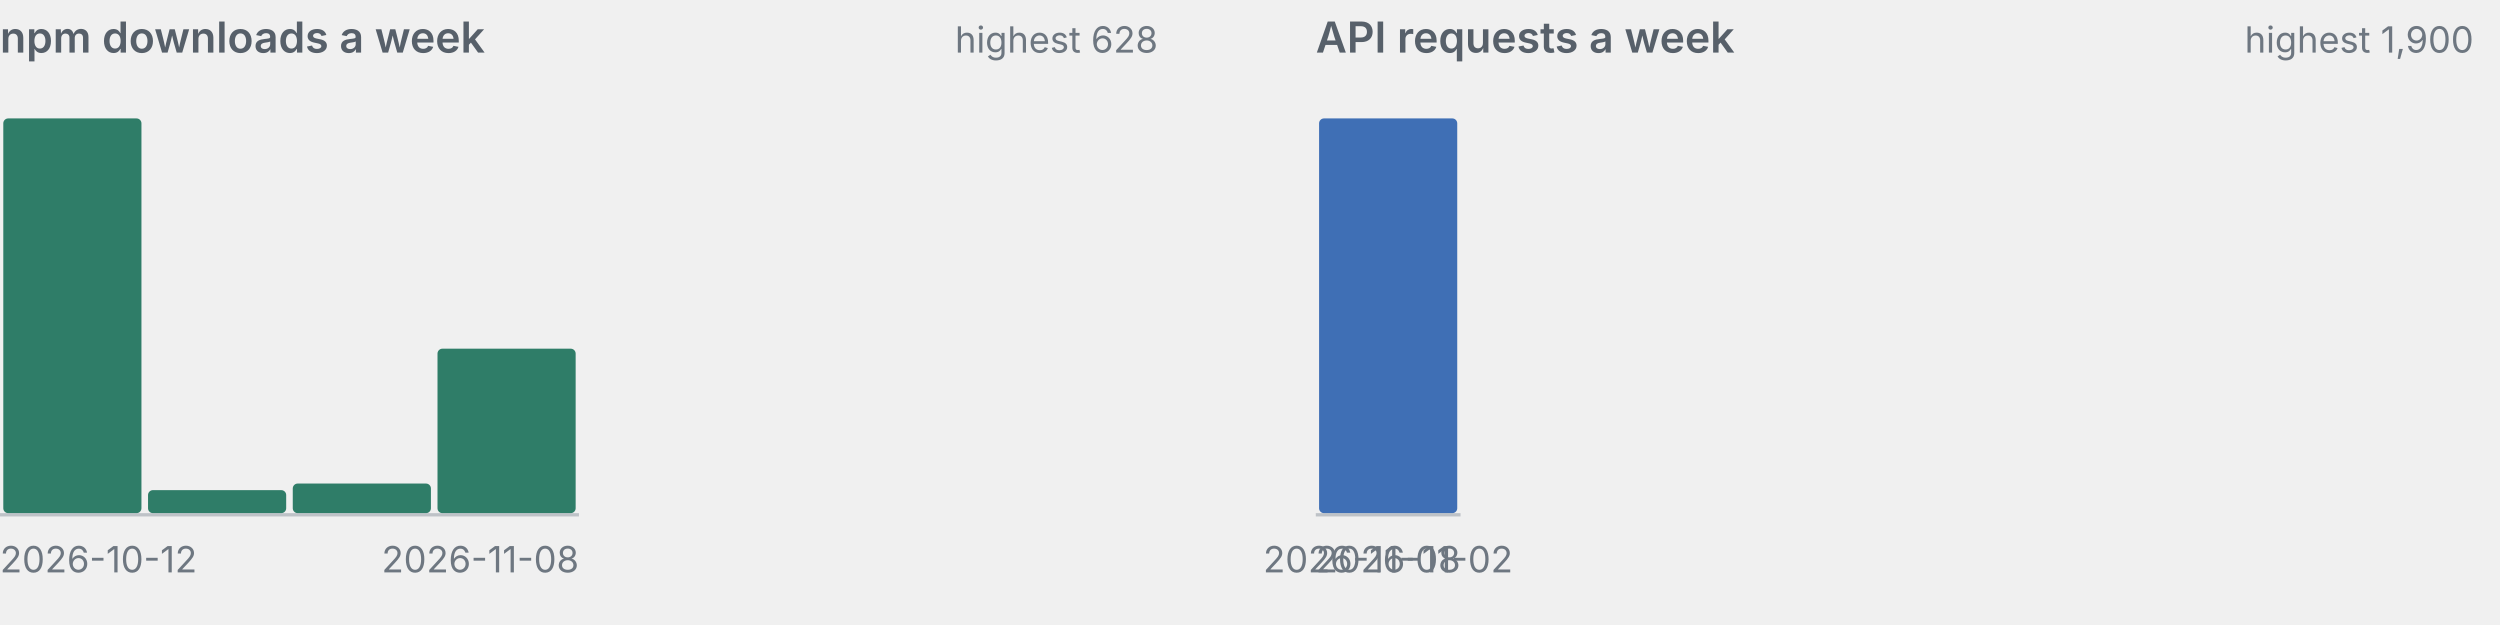
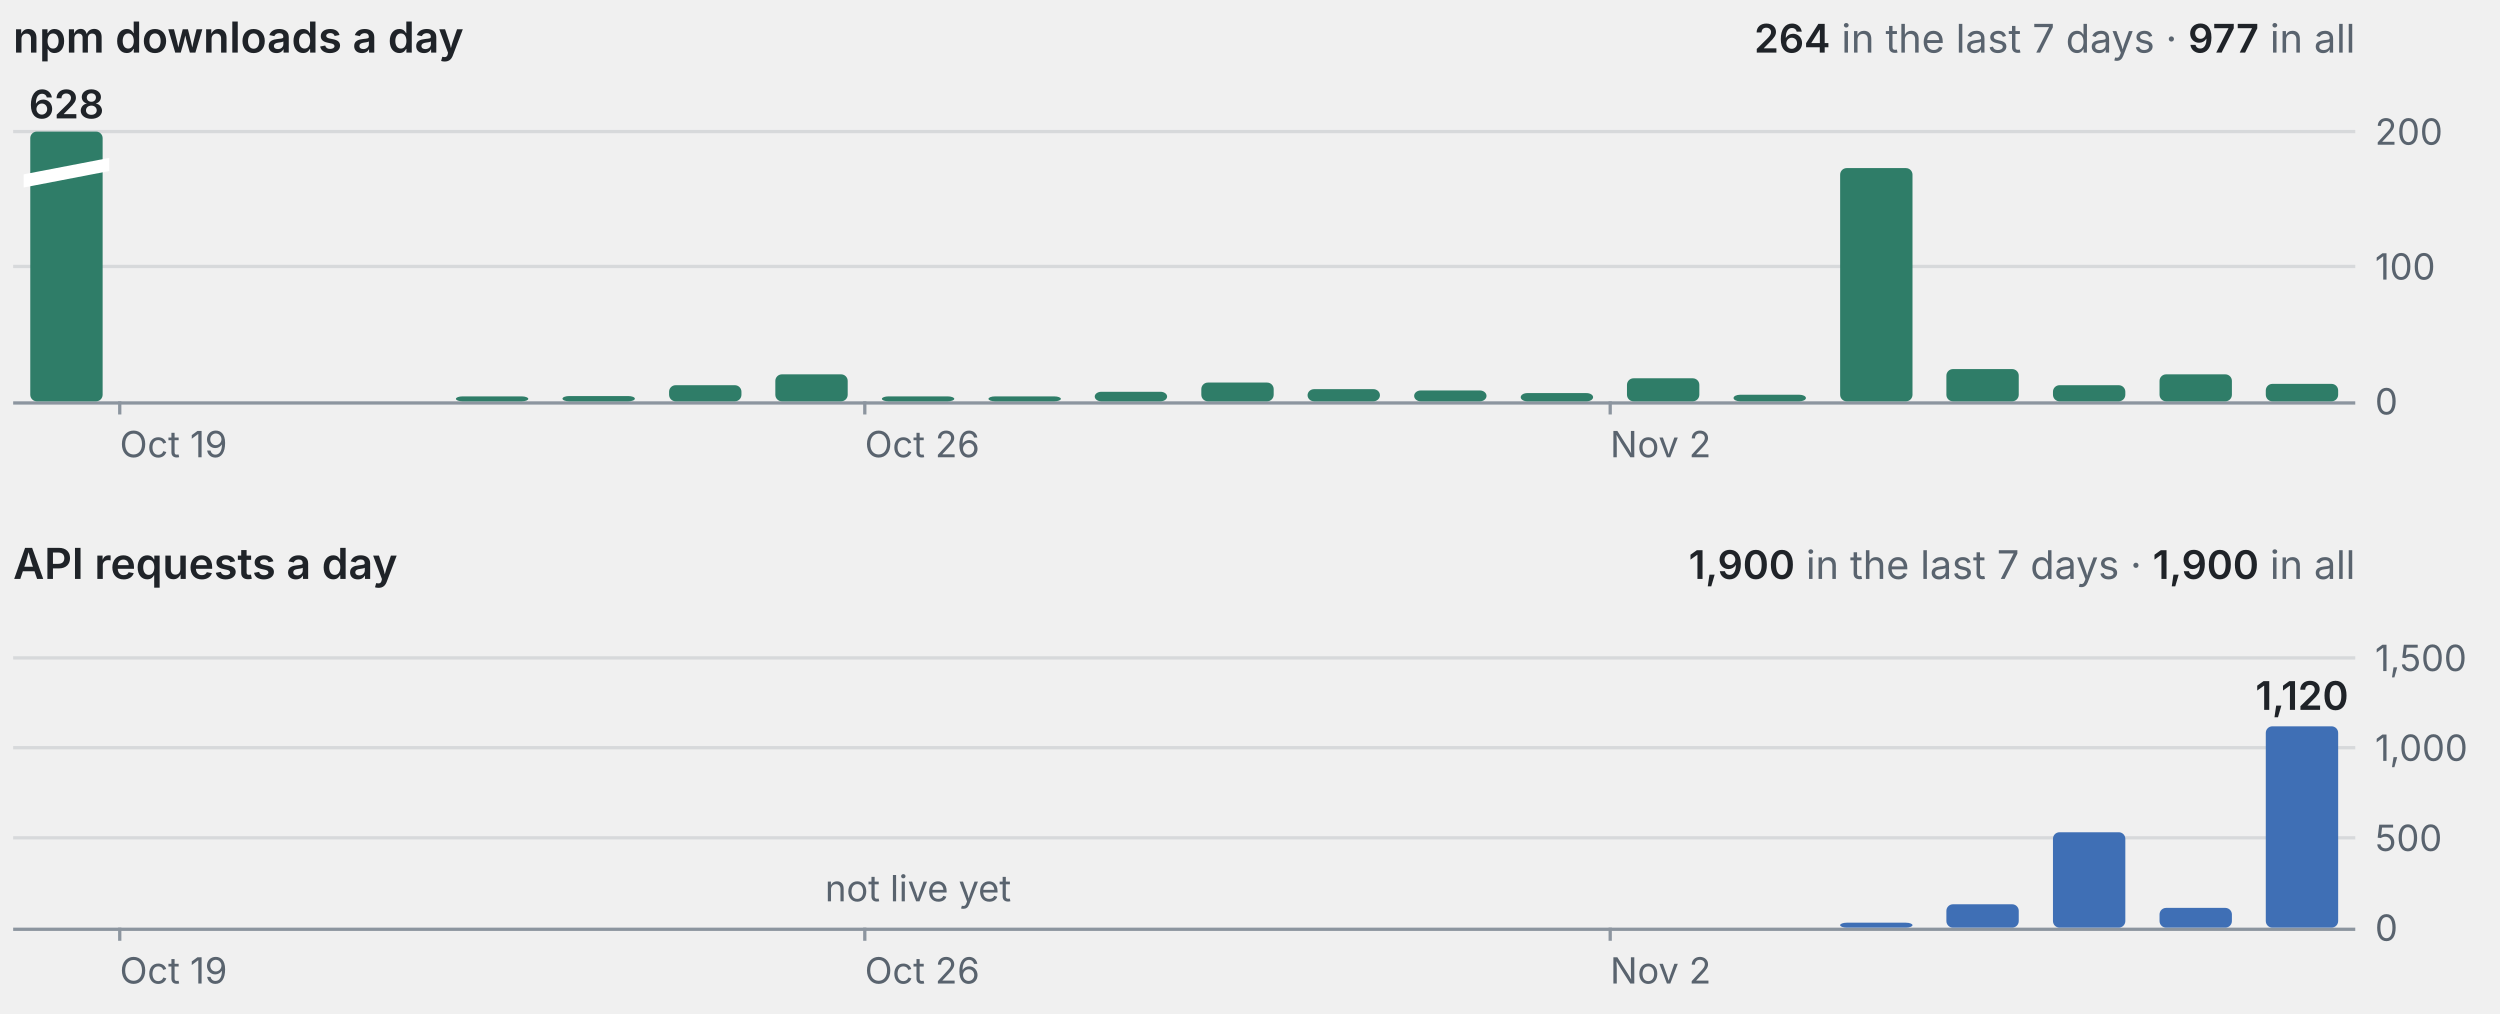
- <svg xmlns="http://www.w3.org/2000/svg" width="760" height="190" viewBox="0 0 760 190" role="img" aria-label="Usage: npm downloads and API requests a week">
-   <style>.t{font:600 13px system-ui,-apple-system,Segoe UI,sans-serif;fill:#57606a}.m{font:11px system-ui,-apple-system,Segoe UI,sans-serif;fill:#6e7781}.a{stroke:#8c959f;stroke-opacity:.5}@media (prefers-color-scheme:dark){.t{fill:#c9d1d9}.m{fill:#8b949e}}</style>
-   <text x="0" y="16" class="t">npm downloads a week</text>
-   <rect x="1.0" y="36" width="42.0" height="120" rx="1.5" fill="#2f7d68" />
-   <rect x="45.0" y="149" width="42.0" height="7" rx="1.5" fill="#2f7d68" />
-   <rect x="89.0" y="147" width="42.0" height="9" rx="1.5" fill="#2f7d68" />
-   <rect x="133.0" y="106" width="42.0" height="50" rx="1.5" fill="#2f7d68" />
-   <line x1="0" y1="156.5" x2="176.0" y2="156.5" class="a" />
-   <text x="0" y="174" class="m">2026-10-12</text>
-   <text x="176.0" y="174" class="m" text-anchor="end">2026-11-08</text>
-   <text x="352" y="16" class="m" text-anchor="end">highest 628</text>
-   <text x="400" y="16" class="t">API requests a week</text>
-   <rect x="401.0" y="36" width="42.0" height="120" rx="1.5" fill="#3f6fb5" />
-   <line x1="400" y1="156.5" x2="444.0" y2="156.5" class="a" />
-   <text x="400" y="174" class="m">2026-11-02</text>
-   <text x="444.0" y="174" class="m" text-anchor="end">2026-11-08</text>
-   <text x="752" y="16" class="m" text-anchor="end">highest 1,900</text>
+ <svg xmlns="http://www.w3.org/2000/svg" width="760" height="308" viewBox="0 0 760 308" role="img" aria-label="Usage, a day: npm downloads and API requests, to 2026-11-08">
+   <style>
+ text{font-family:system-ui,-apple-system,"Segoe UI",sans-serif}
+ .t{font-size:13px;font-weight:600;fill:#1f2328}.s{font-size:12px;fill:#59636e}.v{font-size:12px;font-weight:600;fill:#1f2328}
+ .m{font-size:11px;fill:#59636e}.a{stroke:#8c959f}.g{stroke:#8c959f;stroke-opacity:.25}
+ .n{fill:#2f7d68}.p{fill:#3f6fb5}.b{fill:#ffffff}
+ @media (prefers-color-scheme:dark){.t,.v{fill:#e6edf3}.s,.m{fill:#9198a1}.a{stroke:#656c76}.g{stroke:#656c76;stroke-opacity:.4}.n{fill:#3fa58a}.p{fill:#5b8fd9}.b{fill:#0d1117}}
+ </style>
+   <text x="4" y="16" class="t">npm downloads a day</text>
+   <text x="716" y="16" class="s" text-anchor="end">
+     <tspan class="v">264</tspan> in the last 7 days · <tspan class="v">977</tspan> in all</text>
+   <line x1="4" y1="81.0" x2="716" y2="81.0" class="g" />
+   <text x="722" y="85.0" class="m">100</text>
+   <line x1="4" y1="40.0" x2="716" y2="40.0" class="g" />
+   <text x="722" y="44.0" class="m">200</text>
+   <line x1="4" y1="122.5" x2="716" y2="122.5" class="a" />
+   <text x="722" y="126" class="m">0</text>
+   <rect x="9.2" y="40.0" width="22.0" height="82.0" rx="2.0" class="n" />
+   <path d="M7.2 53 l26 -5 v4 l-26 5z" class="b" />
+   <text x="20.2" y="36" class="v" text-anchor="middle">628</text>
+   <rect x="138.6" y="120.5" width="22.0" height="1.5" rx="2.0" class="n" />
+   <rect x="171.0" y="120.4" width="22.0" height="1.6" rx="2.0" class="n" />
+   <rect x="203.4" y="117.1" width="22.0" height="4.9" rx="2.0" class="n" />
+   <rect x="235.7" y="113.8" width="22.0" height="8.2" rx="2.0" class="n" />
+   <rect x="268.1" y="120.5" width="22.0" height="1.5" rx="2.0" class="n" />
+   <rect x="300.5" y="120.5" width="22.0" height="1.5" rx="2.0" class="n" />
+   <rect x="332.8" y="119.1" width="22.0" height="2.9" rx="2.0" class="n" />
+   <rect x="365.2" y="116.3" width="22.0" height="5.7" rx="2.0" class="n" />
+   <rect x="397.5" y="118.3" width="22.0" height="3.7" rx="2.0" class="n" />
+   <rect x="429.9" y="118.7" width="22.0" height="3.3" rx="2.0" class="n" />
+   <rect x="462.3" y="119.5" width="22.0" height="2.5" rx="2.0" class="n" />
+   <rect x="494.6" y="115.0" width="22.0" height="7.0" rx="2.0" class="n" />
+   <rect x="527.0" y="120.0" width="22.0" height="2.0" rx="2.0" class="n" />
+   <rect x="559.4" y="51.1" width="22.0" height="70.9" rx="2.0" class="n" />
+   <rect x="591.7" y="112.2" width="22.0" height="9.8" rx="2.0" class="n" />
+   <rect x="624.1" y="117.1" width="22.0" height="4.9" rx="2.0" class="n" />
+   <rect x="656.5" y="113.8" width="22.0" height="8.2" rx="2.0" class="n" />
+   <rect x="688.8" y="116.7" width="22.0" height="5.3" rx="2.0" class="n" />
+   <line x1="36.4" y1="122" x2="36.4" y2="126" class="a" />
+   <text x="36.4" y="139" class="m">Oct 19</text>
+   <line x1="262.9" y1="122" x2="262.9" y2="126" class="a" />
+   <text x="262.9" y="139" class="m">Oct 26</text>
+   <line x1="489.5" y1="122" x2="489.5" y2="126" class="a" />
+   <text x="489.5" y="139" class="m">Nov 2</text>
+   <text x="4" y="176" class="t">API requests a day</text>
+   <text x="716" y="176" class="s" text-anchor="end">
+     <tspan class="v">1,900</tspan> in the last 7 days · <tspan class="v">1,900</tspan> in all</text>
+   <line x1="4" y1="254.7" x2="716" y2="254.7" class="g" />
+   <text x="722" y="258.7" class="m">500</text>
+   <line x1="4" y1="227.3" x2="716" y2="227.3" class="g" />
+   <text x="722" y="231.3" class="m">1,000</text>
+   <line x1="4" y1="200.0" x2="716" y2="200.0" class="g" />
+   <text x="722" y="204.0" class="m">1,500</text>
+   <line x1="4" y1="282.5" x2="716" y2="282.5" class="a" />
+   <text x="722" y="286" class="m">0</text>
+   <rect x="559.4" y="280.5" width="22.0" height="1.5" rx="2.0" class="p" />
+   <rect x="591.7" y="274.9" width="22.0" height="7.1" rx="2.0" class="p" />
+   <rect x="624.1" y="253.0" width="22.0" height="29.0" rx="2.0" class="p" />
+   <rect x="656.5" y="276.0" width="22.0" height="6.0" rx="2.0" class="p" />
+   <rect x="688.8" y="220.8" width="22.0" height="61.2" rx="2.0" class="p" />
+   <text x="699.8" y="215.8" class="v" text-anchor="middle">1,120</text>
+   <text x="279.1" y="274" class="m" text-anchor="middle">not live yet</text>
+   <line x1="36.4" y1="282" x2="36.4" y2="286" class="a" />
+   <text x="36.4" y="299" class="m">Oct 19</text>
+   <line x1="262.9" y1="282" x2="262.9" y2="286" class="a" />
+   <text x="262.9" y="299" class="m">Oct 26</text>
+   <line x1="489.5" y1="282" x2="489.5" y2="286" class="a" />
+   <text x="489.5" y="299" class="m">Nov 2</text>
</svg>
